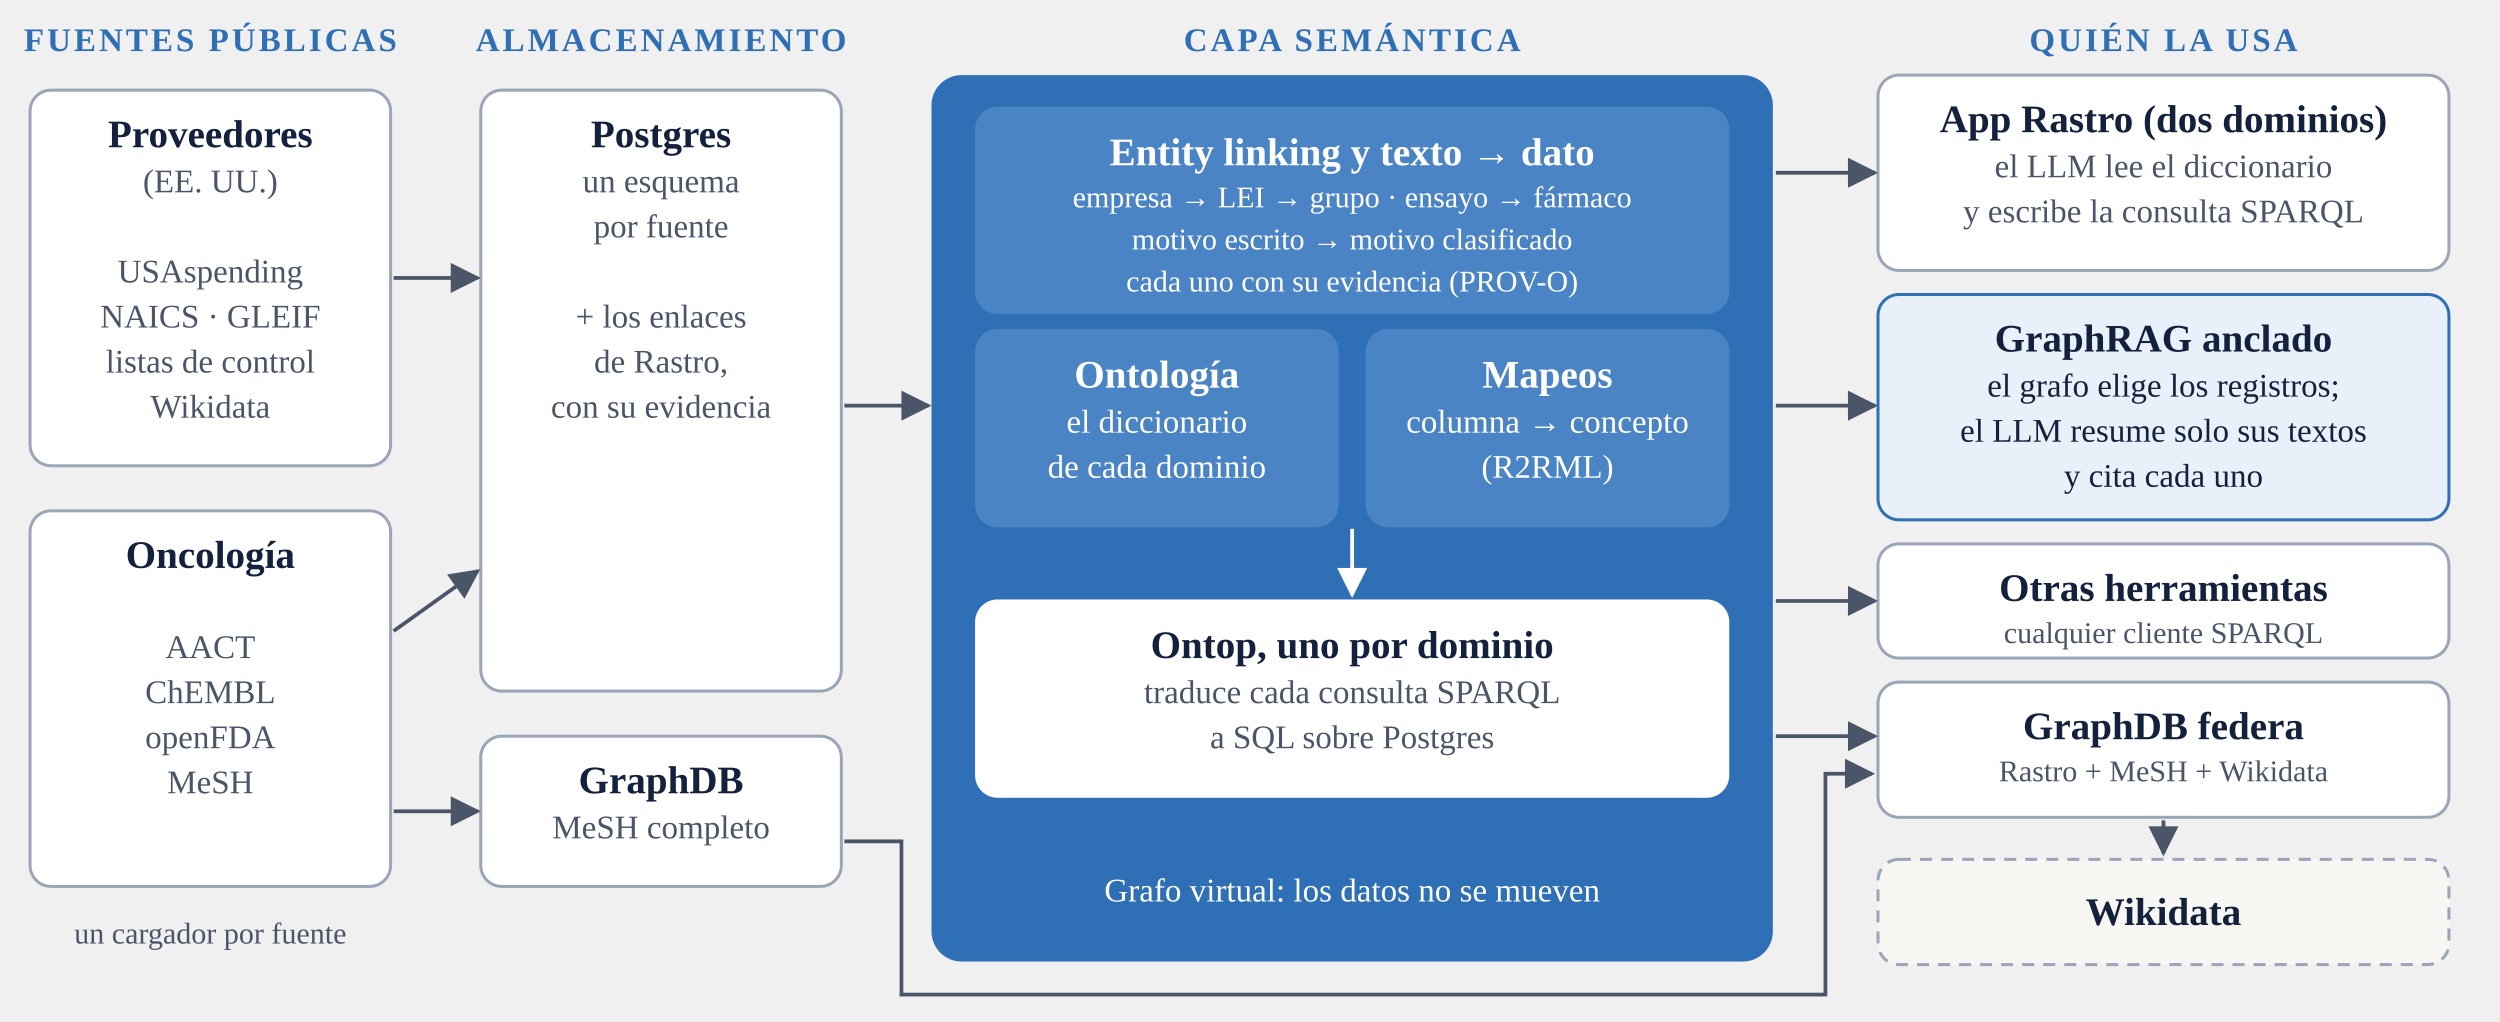
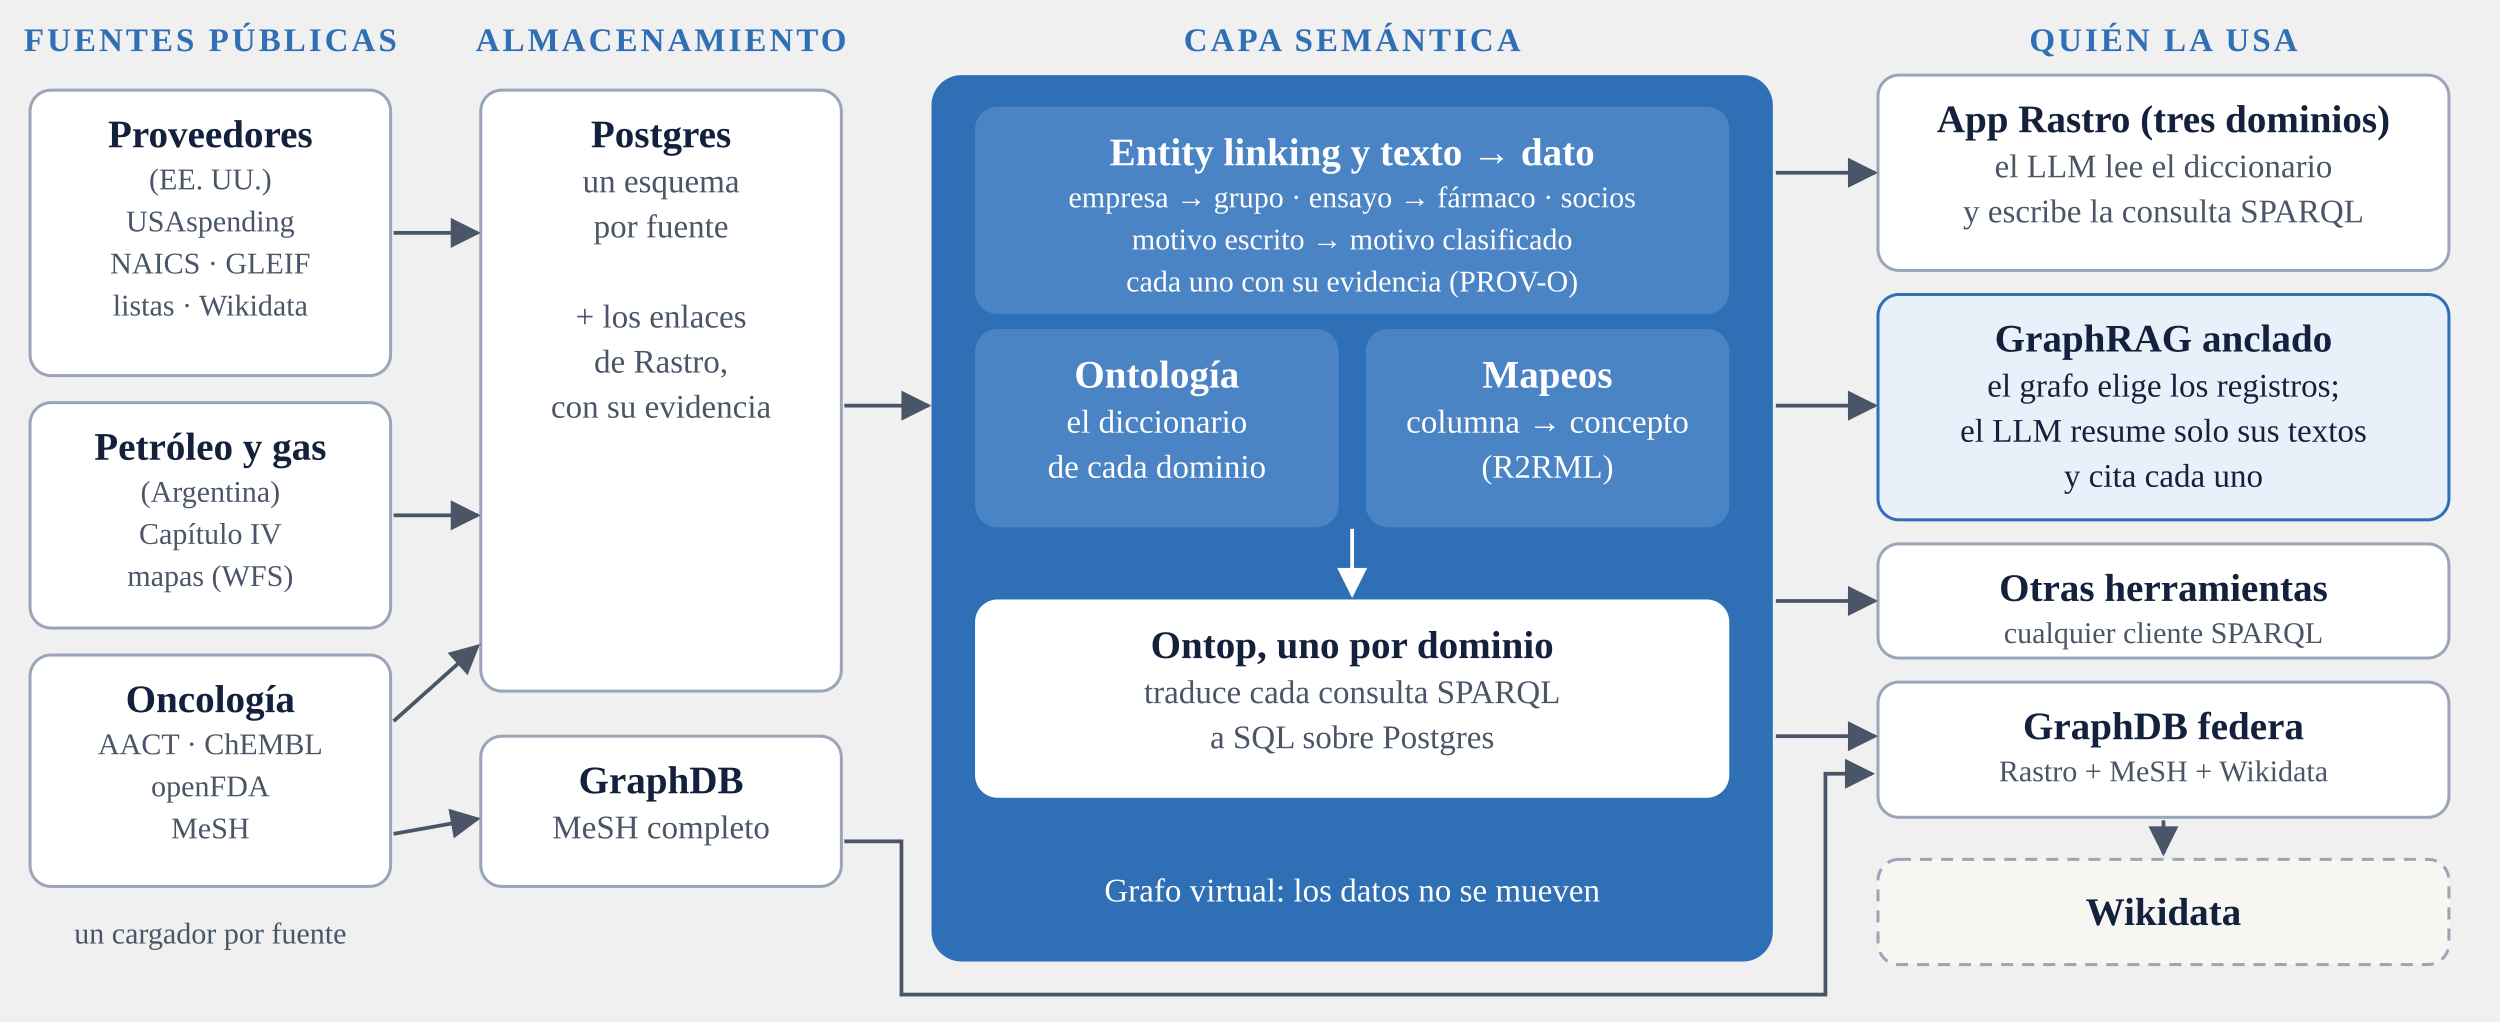
<svg xmlns="http://www.w3.org/2000/svg" viewBox="0 0 1664 680" width="1664" height="680" font-family="'Times New Roman', Times, serif">
  <defs>
    <marker id="arrow" viewBox="0 0 10 10" refX="9" refY="5" markerWidth="8" markerHeight="8" orient="auto-start-reverse">
      <path d="M0,0 L10,5 L0,10 z" fill="#4A5568" />
    </marker>
    <marker id="sub" viewBox="0 0 12 12" refX="11" refY="6" markerWidth="12" markerHeight="12" orient="auto">
      <path d="M0,0 L12,6 L0,12 z" fill="#FFFFFF" stroke="#4A5568" stroke-width="1.5" />
    </marker>
    <marker id="white" viewBox="0 0 10 10" refX="9" refY="5" markerWidth="8" markerHeight="8" orient="auto">
      <path d="M0,0 L10,5 L0,10 z" fill="#FFFFFF" />
    </marker>
  </defs>
  <text x="140" y="34" text-anchor="middle" font-size="22" font-weight="700" letter-spacing="2" fill="#2F6FB5">FUENTES PÚBLICAS</text>
  <text x="440" y="34" text-anchor="middle" font-size="22" font-weight="700" letter-spacing="2" fill="#2F6FB5">ALMACENAMIENTO</text>
  <text x="900" y="34" text-anchor="middle" font-size="22" font-weight="700" letter-spacing="2" fill="#2F6FB5">CAPA SEMÁNTICA</text>
  <text x="1440" y="34" text-anchor="middle" font-size="22" font-weight="700" letter-spacing="2" fill="#2F6FB5">QUIÉN LA USA</text>
-   <rect x="20" y="60" width="240" height="250" rx="14" fill="#FFFFFF" stroke="#9AA5B8" stroke-width="2" />
+   <rect x="20" y="60" width="240" height="190" rx="14" fill="#FFFFFF" stroke="#9AA5B8" stroke-width="2" />
  <text x="140.0" y="98" text-anchor="middle" font-size="26" font-weight="700" fill="#14213D">Proveedores</text>
-   <text x="140.0" y="128" text-anchor="middle" font-size="22" fill="#4A5568">(EE. UU.)</text>
-   <text x="140.0" y="158" text-anchor="middle" font-size="22" fill="#4A5568" />
-   <text x="140.0" y="188" text-anchor="middle" font-size="22" fill="#4A5568">USAspending</text>
-   <text x="140.0" y="218" text-anchor="middle" font-size="22" fill="#4A5568">NAICS · GLEIF</text>
-   <text x="140.0" y="248" text-anchor="middle" font-size="22" fill="#4A5568">listas de control</text>
-   <text x="140.0" y="278" text-anchor="middle" font-size="22" fill="#4A5568">Wikidata</text>
-   <rect x="20" y="340" width="240" height="250" rx="14" fill="#FFFFFF" stroke="#9AA5B8" stroke-width="2" />
-   <text x="140.0" y="378" text-anchor="middle" font-size="26" font-weight="700" fill="#14213D">Oncología</text>
-   <text x="140.0" y="408" text-anchor="middle" font-size="22" fill="#4A5568" />
-   <text x="140.0" y="438" text-anchor="middle" font-size="22" fill="#4A5568">AACT</text>
-   <text x="140.0" y="468" text-anchor="middle" font-size="22" fill="#4A5568">ChEMBL</text>
-   <text x="140.0" y="498" text-anchor="middle" font-size="22" fill="#4A5568">openFDA</text>
-   <text x="140.0" y="528" text-anchor="middle" font-size="22" fill="#4A5568">MeSH</text>
+   <text x="140.0" y="126" text-anchor="middle" font-size="20" fill="#4A5568">(EE. UU.)</text>
+   <text x="140.0" y="154" text-anchor="middle" font-size="20" fill="#4A5568">USAspending</text>
+   <text x="140.0" y="182" text-anchor="middle" font-size="20" fill="#4A5568">NAICS · GLEIF</text>
+   <text x="140.0" y="210" text-anchor="middle" font-size="20" fill="#4A5568">listas · Wikidata</text>
+   <rect x="20" y="268" width="240" height="150" rx="14" fill="#FFFFFF" stroke="#9AA5B8" stroke-width="2" />
+   <text x="140.0" y="306" text-anchor="middle" font-size="26" font-weight="700" fill="#14213D">Petróleo y gas</text>
+   <text x="140.0" y="334" text-anchor="middle" font-size="20" fill="#4A5568">(Argentina)</text>
+   <text x="140.0" y="362" text-anchor="middle" font-size="20" fill="#4A5568">Capítulo IV</text>
+   <text x="140.0" y="390" text-anchor="middle" font-size="20" fill="#4A5568">mapas (WFS)</text>
+   <rect x="20" y="436" width="240" height="154" rx="14" fill="#FFFFFF" stroke="#9AA5B8" stroke-width="2" />
+   <text x="140.0" y="474" text-anchor="middle" font-size="26" font-weight="700" fill="#14213D">Oncología</text>
+   <text x="140.0" y="502" text-anchor="middle" font-size="20" fill="#4A5568">AACT · ChEMBL</text>
+   <text x="140.0" y="530" text-anchor="middle" font-size="20" fill="#4A5568">openFDA</text>
+   <text x="140.0" y="558" text-anchor="middle" font-size="20" fill="#4A5568">MeSH</text>
  <rect x="320" y="60" width="240" height="400" rx="14" fill="#FFFFFF" stroke="#9AA5B8" stroke-width="2" />
  <text x="440.0" y="98" text-anchor="middle" font-size="26" font-weight="700" fill="#14213D">Postgres</text>
  <text x="440.0" y="128" text-anchor="middle" font-size="22" fill="#4A5568">un esquema</text>
  <text x="440.0" y="158" text-anchor="middle" font-size="22" fill="#4A5568">por fuente</text>
  <text x="440.0" y="188" text-anchor="middle" font-size="22" fill="#4A5568" />
  <text x="440.0" y="218" text-anchor="middle" font-size="22" fill="#4A5568">+ los enlaces</text>
  <text x="440.0" y="248" text-anchor="middle" font-size="22" fill="#4A5568">de Rastro,</text>
  <text x="440.0" y="278" text-anchor="middle" font-size="22" fill="#4A5568">con su evidencia</text>
  <rect x="320" y="490" width="240" height="100" rx="14" fill="#FFFFFF" stroke="#9AA5B8" stroke-width="2" />
  <text x="440.0" y="528" text-anchor="middle" font-size="26" font-weight="700" fill="#14213D">GraphDB</text>
  <text x="440.0" y="558" text-anchor="middle" font-size="22" fill="#4A5568">MeSH completo</text>
-   <line x1="262" y1="185" x2="318" y2="185" stroke="#4A5568" stroke-width="2.5" marker-end="url(#arrow)" />
-   <line x1="262" y1="420" x2="318" y2="380" stroke="#4A5568" stroke-width="2.5" marker-end="url(#arrow)" />
-   <line x1="262" y1="540" x2="318" y2="540" stroke="#4A5568" stroke-width="2.5" marker-end="url(#arrow)" />
+   <line x1="262" y1="155" x2="318" y2="155" stroke="#4A5568" stroke-width="2.5" marker-end="url(#arrow)" />
+   <line x1="262" y1="343" x2="318" y2="343" stroke="#4A5568" stroke-width="2.5" marker-end="url(#arrow)" />
+   <line x1="262" y1="480" x2="318" y2="430" stroke="#4A5568" stroke-width="2.5" marker-end="url(#arrow)" />
+   <line x1="262" y1="555" x2="318" y2="545" stroke="#4A5568" stroke-width="2.5" marker-end="url(#arrow)" />
  <text x="140" y="628" text-anchor="middle" font-size="20" fill="#4A5568">un cargador por fuente</text>
  <rect x="620" y="50" width="560" height="590" rx="20" fill="#2F6FB5" />
  <rect x="650" y="72" width="500" height="136" rx="14" fill="#4A84C4" stroke="#4A84C4" stroke-width="2" />
  <text x="900.0" y="110" text-anchor="middle" font-size="26" font-weight="700" fill="#FFFFFF">Entity linking y texto → dato</text>
-   <text x="900.0" y="138" text-anchor="middle" font-size="20" fill="#FFFFFF">empresa → LEI → grupo · ensayo → fármaco</text>
+   <text x="900.0" y="138" text-anchor="middle" font-size="20" fill="#FFFFFF">empresa → grupo · ensayo → fármaco · socios</text>
  <text x="900.0" y="166" text-anchor="middle" font-size="20" fill="#FFFFFF">motivo escrito → motivo clasificado</text>
  <text x="900.0" y="194" text-anchor="middle" font-size="20" fill="#FFFFFF">cada uno con su evidencia (PROV-O)</text>
  <rect x="650" y="220" width="240" height="130" rx="14" fill="#4A84C4" stroke="#4A84C4" stroke-width="2" />
  <text x="770.0" y="258" text-anchor="middle" font-size="26" font-weight="700" fill="#FFFFFF">Ontología</text>
  <text x="770.0" y="288" text-anchor="middle" font-size="22" fill="#FFFFFF">el diccionario</text>
  <text x="770.0" y="318" text-anchor="middle" font-size="22" fill="#FFFFFF">de cada dominio</text>
  <rect x="910" y="220" width="240" height="130" rx="14" fill="#4A84C4" stroke="#4A84C4" stroke-width="2" />
  <text x="1030.0" y="258" text-anchor="middle" font-size="26" font-weight="700" fill="#FFFFFF">Mapeos</text>
  <text x="1030.0" y="288" text-anchor="middle" font-size="22" fill="#FFFFFF">columna → concepto</text>
  <text x="1030.0" y="318" text-anchor="middle" font-size="22" fill="#FFFFFF">(R2RML)</text>
  <rect x="650" y="400" width="500" height="130" rx="14" fill="#FFFFFF" stroke="#FFFFFF" stroke-width="2" />
  <text x="900.0" y="438" text-anchor="middle" font-size="26" font-weight="700" fill="#14213D">Ontop, uno por dominio</text>
  <text x="900.0" y="468" text-anchor="middle" font-size="22" fill="#4A5568">traduce cada consulta SPARQL</text>
  <text x="900.0" y="498" text-anchor="middle" font-size="22" fill="#4A5568">a SQL sobre Postgres</text>
  <text x="900" y="600" text-anchor="middle" font-size="22" fill="#FFFFFF">Grafo virtual: los datos no se mueven</text>
  <line x1="562" y1="270" x2="618" y2="270" stroke="#4A5568" stroke-width="2.5" marker-end="url(#arrow)" />
  <line x1="900" y1="352" x2="900" y2="396" stroke="#FFFFFF" stroke-width="2.5" marker-end="url(#white)" />
  <rect x="1250" y="50" width="380" height="130" rx="14" fill="#FFFFFF" stroke="#9AA5B8" stroke-width="2" />
-   <text x="1440.0" y="88" text-anchor="middle" font-size="26" font-weight="700" fill="#14213D">App Rastro (dos dominios)</text>
+   <text x="1440.0" y="88" text-anchor="middle" font-size="26" font-weight="700" fill="#14213D">App Rastro (tres dominios)</text>
  <text x="1440.0" y="118" text-anchor="middle" font-size="22" fill="#4A5568">el LLM lee el diccionario</text>
  <text x="1440.0" y="148" text-anchor="middle" font-size="22" fill="#4A5568">y escribe la consulta SPARQL</text>
  <rect x="1250" y="196" width="380" height="150" rx="14" fill="#E8F0FA" stroke="#2F6FB5" stroke-width="2" />
  <text x="1440.0" y="234" text-anchor="middle" font-size="26" font-weight="700" fill="#14213D">GraphRAG anclado</text>
  <text x="1440.0" y="264" text-anchor="middle" font-size="22" fill="#14213D">el grafo elige los registros;</text>
  <text x="1440.0" y="294" text-anchor="middle" font-size="22" fill="#14213D">el LLM resume solo sus textos</text>
  <text x="1440.0" y="324" text-anchor="middle" font-size="22" fill="#14213D">y cita cada uno</text>
  <rect x="1250" y="362" width="380" height="76" rx="14" fill="#FFFFFF" stroke="#9AA5B8" stroke-width="2" />
  <text x="1440.0" y="400" text-anchor="middle" font-size="26" font-weight="700" fill="#14213D">Otras herramientas</text>
  <text x="1440.0" y="428" text-anchor="middle" font-size="20" fill="#4A5568">cualquier cliente SPARQL</text>
  <rect x="1250" y="454" width="380" height="90" rx="14" fill="#FFFFFF" stroke="#9AA5B8" stroke-width="2" />
  <text x="1440.0" y="492" text-anchor="middle" font-size="26" font-weight="700" fill="#14213D">GraphDB federa</text>
  <text x="1440.0" y="520" text-anchor="middle" font-size="20" fill="#4A5568">Rastro + MeSH + Wikidata</text>
  <rect x="1250" y="572" width="380" height="70" rx="14" fill="#F7F6F2" stroke="#9AA5B8" stroke-width="2" stroke-dasharray="8,6" />
  <text x="1440.0" y="615.667" text-anchor="middle" font-size="26" font-weight="700" fill="#14213D">Wikidata</text>
  <line x1="1182" y1="115" x2="1248" y2="115" stroke="#4A5568" stroke-width="2.5" marker-end="url(#arrow)" />
  <line x1="1182" y1="270" x2="1248" y2="270" stroke="#4A5568" stroke-width="2.5" marker-end="url(#arrow)" />
  <line x1="1182" y1="400" x2="1248" y2="400" stroke="#4A5568" stroke-width="2.5" marker-end="url(#arrow)" />
  <line x1="1182" y1="490" x2="1248" y2="490" stroke="#4A5568" stroke-width="2.5" marker-end="url(#arrow)" />
  <line x1="1440" y1="546" x2="1440" y2="568" stroke="#4A5568" stroke-width="2.5" marker-end="url(#arrow)" />
  <polyline points="562,560 600,560 600,662 1215,662 1215,515 1246,515" fill="none" stroke="#4A5568" stroke-width="2.5" marker-end="url(#arrow)" />
</svg>
